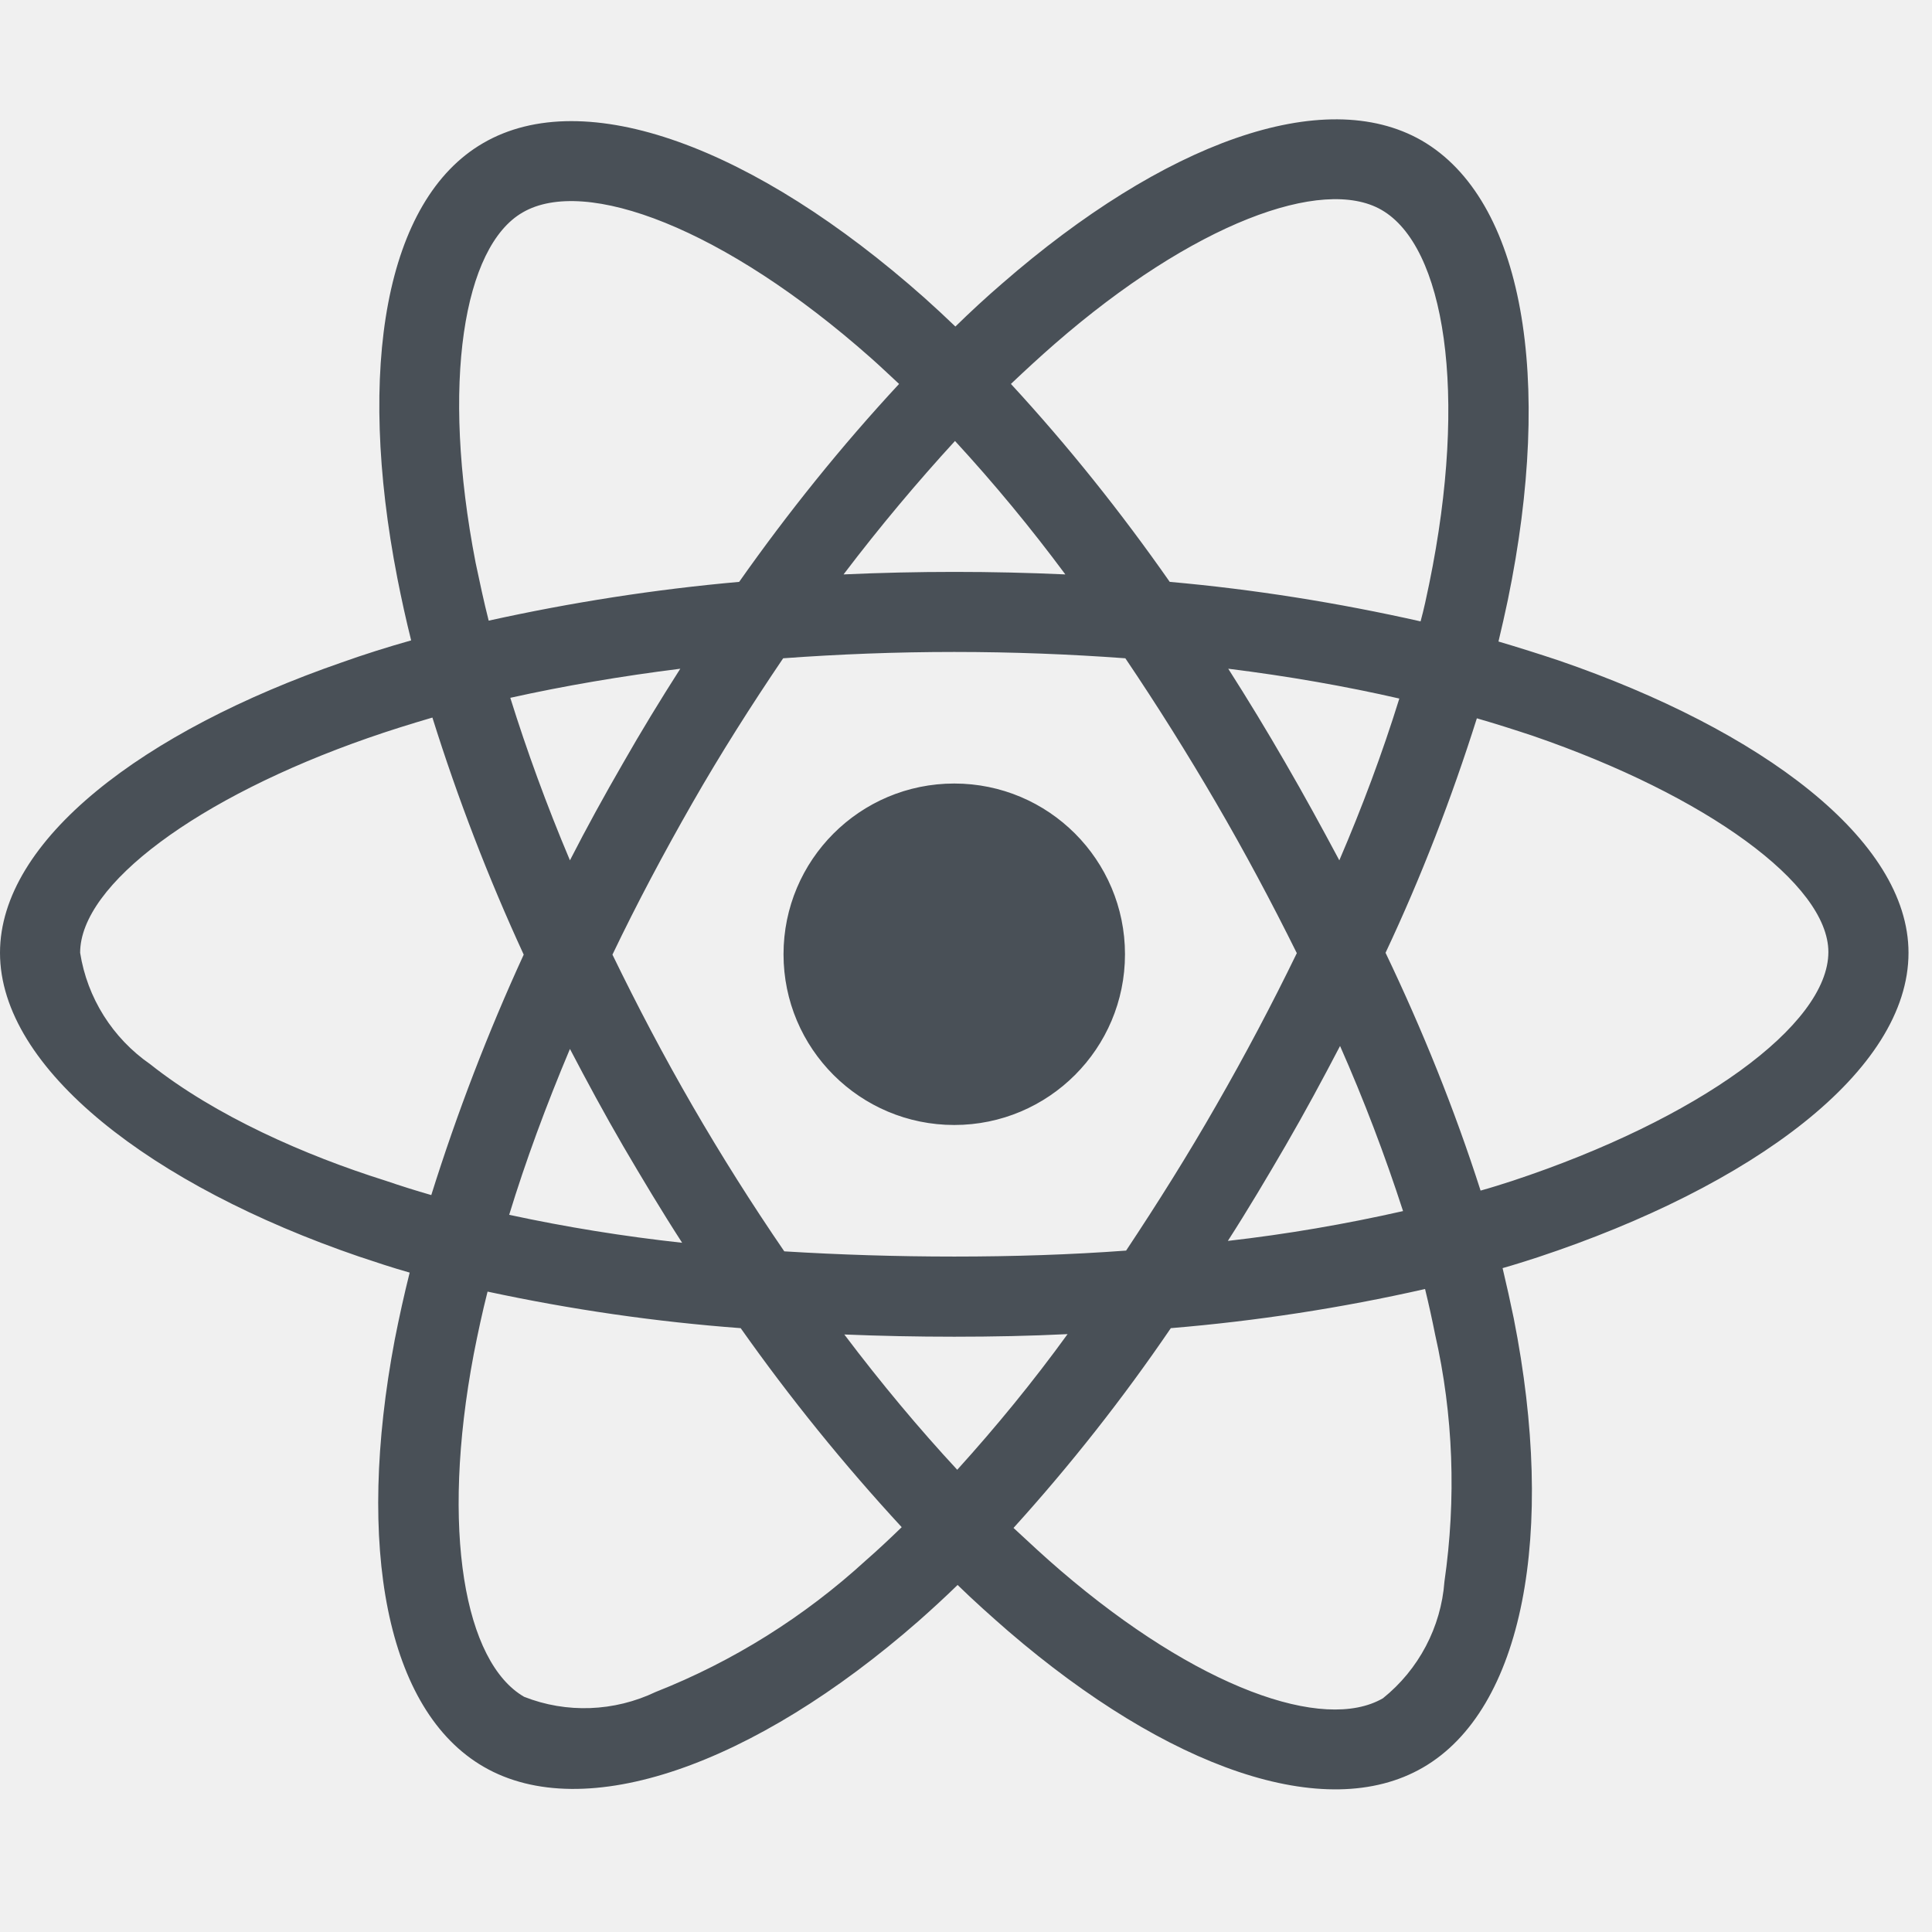
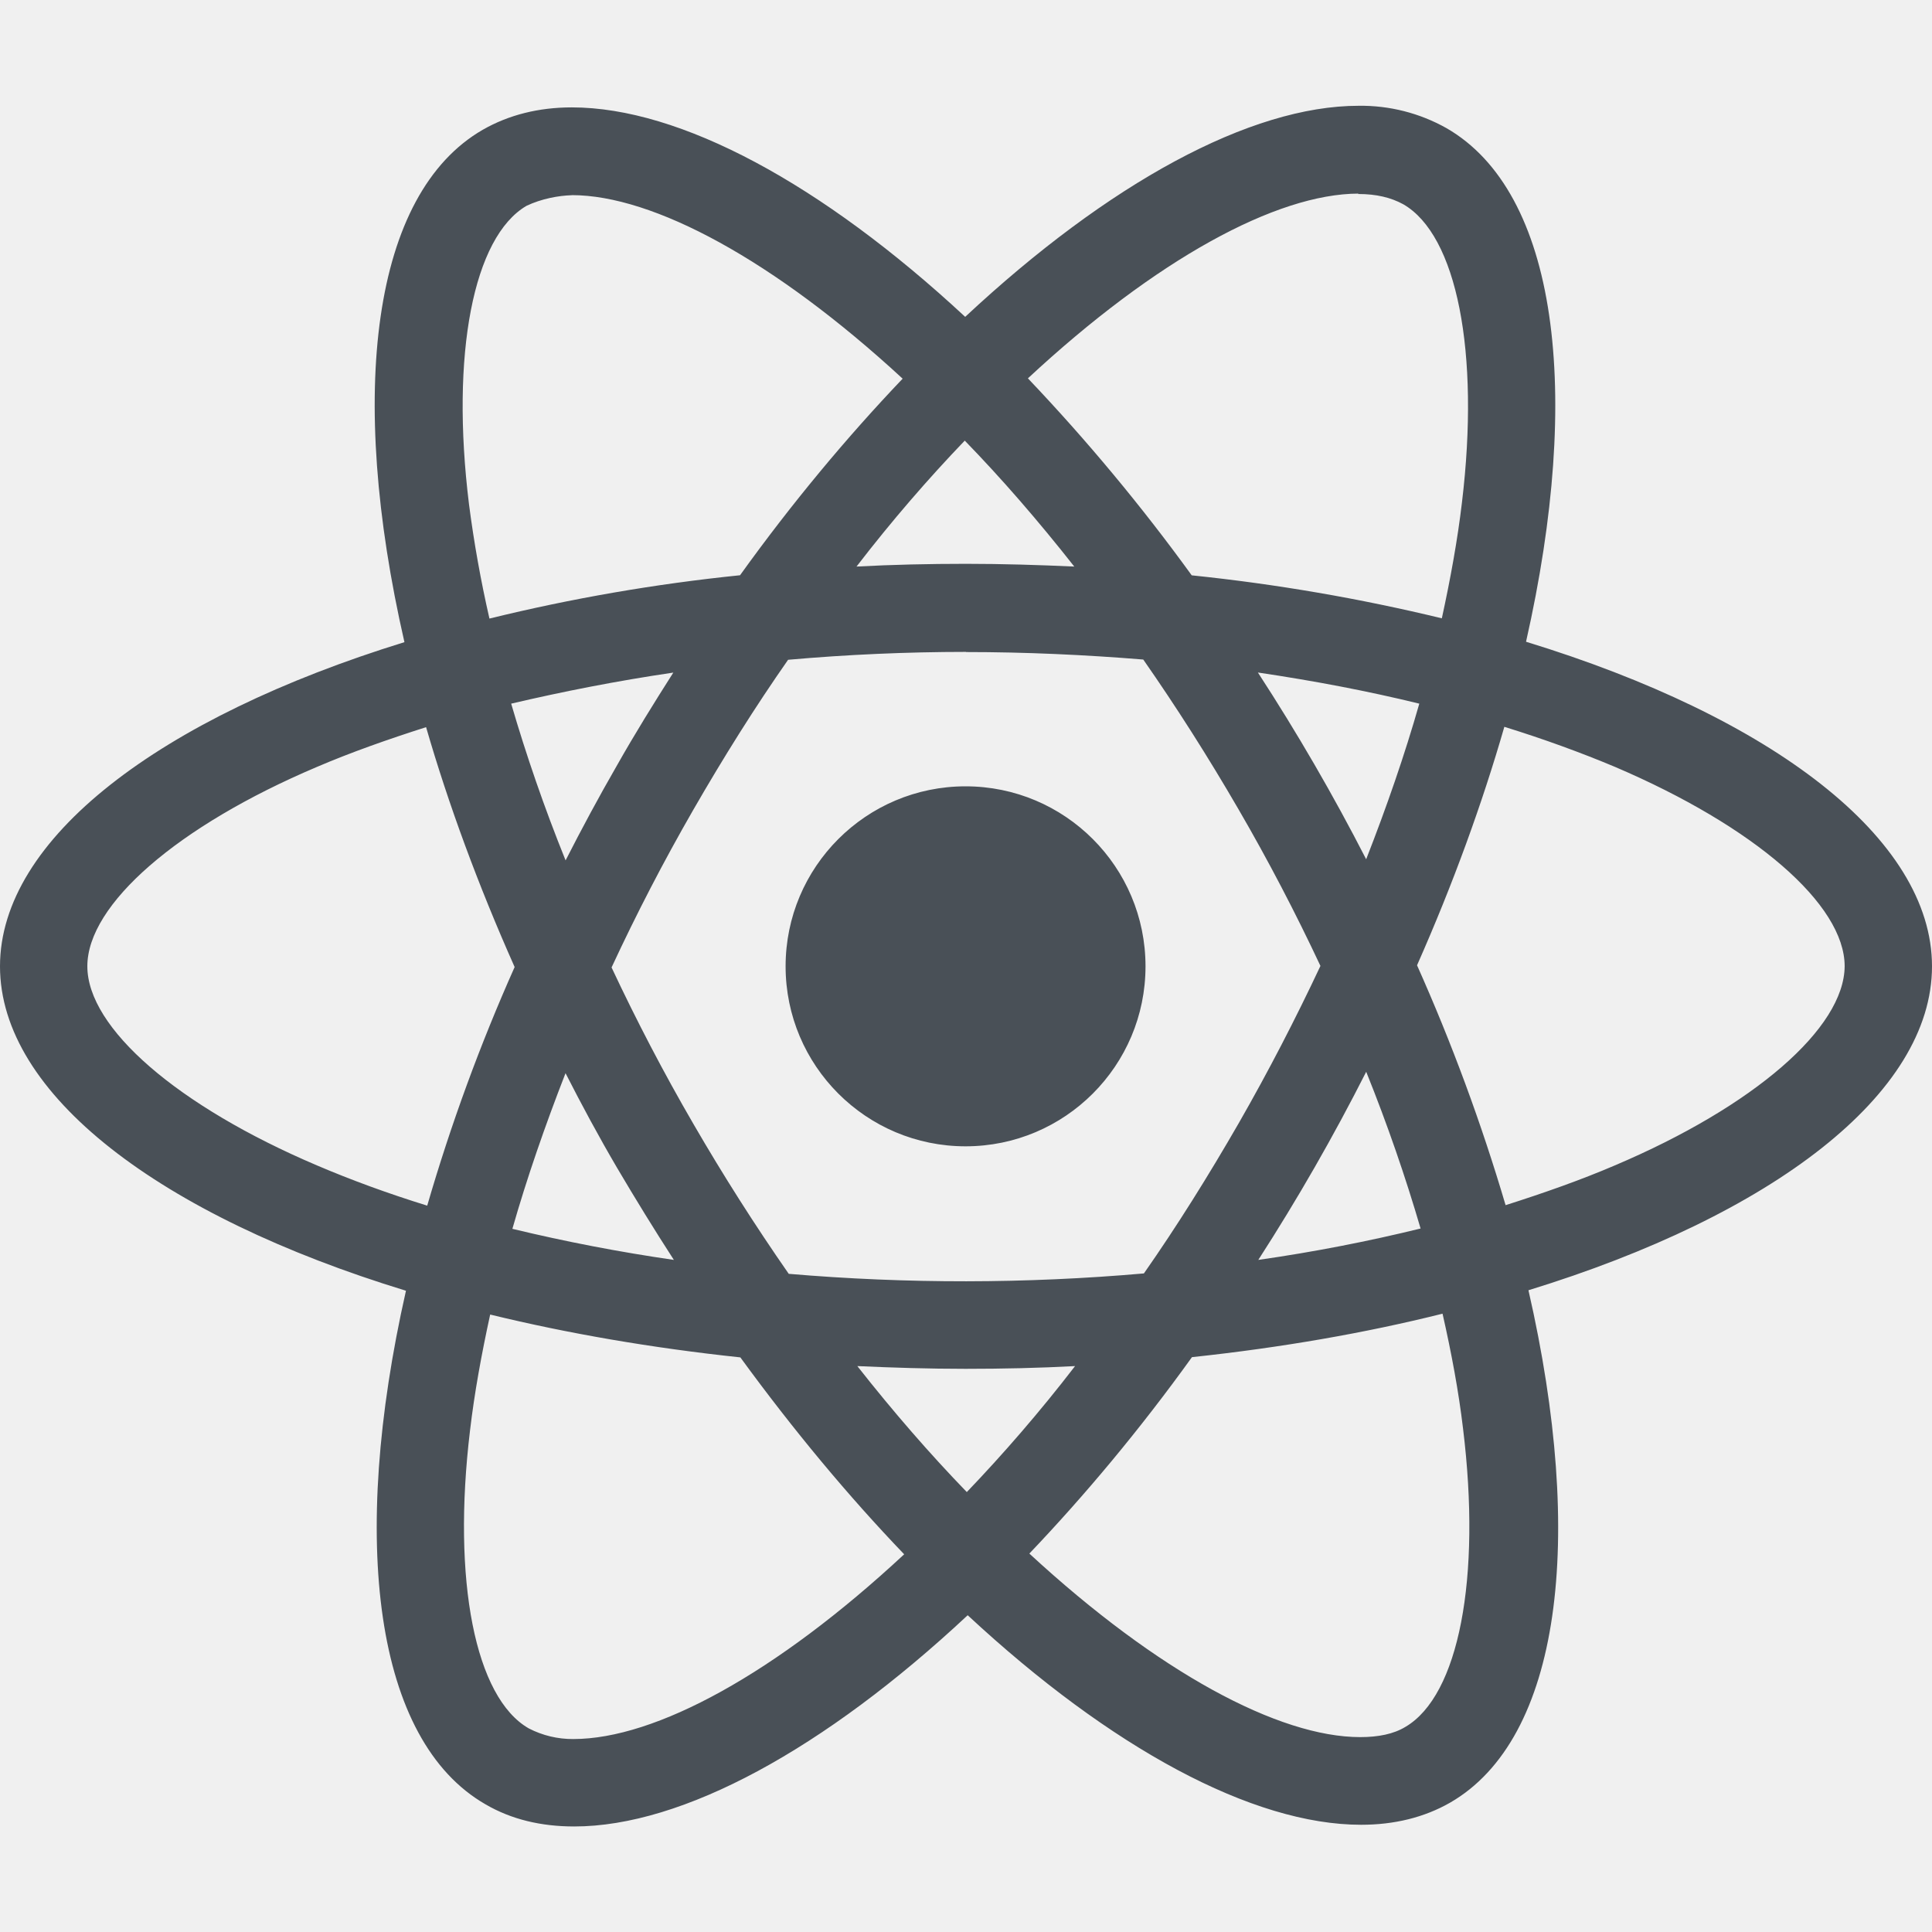
- <svg xmlns="http://www.w3.org/2000/svg" width="69" height="69" viewBox="0 0 69 69" fill="none">
-   <g clip-path="url(#clip0_66_265)">
-     <path d="M55.674 23.59C54.955 23.351 54.236 23.124 53.517 22.911C53.637 22.419 53.744 21.926 53.85 21.434C55.488 13.499 54.409 7.122 50.775 5.019C47.274 3.009 41.562 5.099 35.785 10.131C35.212 10.624 34.653 11.143 34.121 11.662C33.761 11.316 33.389 10.97 33.016 10.637C26.958 5.259 20.888 2.995 17.253 5.112C13.765 7.136 12.727 13.14 14.191 20.648C14.338 21.394 14.498 22.126 14.684 22.871C13.832 23.111 12.993 23.377 12.208 23.657C5.099 26.12 0 30.007 0 34.028C0 38.181 5.432 42.348 12.82 44.877C13.419 45.077 14.018 45.277 14.631 45.45C14.431 46.249 14.258 47.034 14.098 47.846C12.7 55.235 13.792 61.092 17.28 63.103C20.874 65.179 26.918 63.049 32.803 57.897C33.269 57.485 33.735 57.059 34.2 56.606C34.786 57.178 35.399 57.724 36.011 58.257C41.709 63.156 47.34 65.139 50.815 63.129C54.409 61.053 55.581 54.755 54.063 47.087C53.943 46.502 53.81 45.903 53.664 45.29C54.09 45.17 54.502 45.037 54.915 44.904C62.597 42.361 68.161 38.248 68.161 34.028C68.161 29.994 62.916 26.08 55.674 23.59ZM37.662 12.288C42.614 7.974 47.234 6.284 49.337 7.495C51.587 8.786 52.452 14.005 51.041 20.861C50.948 21.314 50.855 21.753 50.735 22.192C47.78 21.527 44.784 21.048 41.776 20.781C40.045 18.305 38.154 15.935 36.104 13.712C36.623 13.22 37.129 12.754 37.662 12.288ZM20.355 37.462C20.968 38.634 21.593 39.792 22.259 40.937C22.938 42.095 23.63 43.253 24.362 44.385C22.286 44.158 20.222 43.826 18.185 43.386C18.771 41.469 19.503 39.486 20.355 37.462ZM20.355 30.726C19.517 28.742 18.811 26.799 18.225 24.922C20.142 24.496 22.179 24.149 24.296 23.883C23.59 24.988 22.898 26.12 22.246 27.265C21.593 28.396 20.954 29.554 20.355 30.726ZM21.873 34.094C22.752 32.257 23.71 30.46 24.722 28.689C25.734 26.919 26.825 25.201 27.97 23.51C29.967 23.364 32.004 23.284 34.081 23.284C36.157 23.284 38.208 23.364 40.191 23.51C41.323 25.188 42.401 26.905 43.426 28.663C44.451 30.42 45.41 32.217 46.315 34.041C45.423 35.878 44.465 37.688 43.44 39.472C42.428 41.243 41.349 42.96 40.218 44.664C38.234 44.811 36.171 44.877 34.081 44.877C31.991 44.877 29.967 44.811 28.01 44.691C26.852 43 25.76 41.27 24.735 39.499C23.71 37.728 22.765 35.931 21.873 34.094ZM45.916 40.91C46.595 39.739 47.234 38.554 47.859 37.356C48.712 39.286 49.457 41.243 50.109 43.253C48.046 43.719 45.956 44.079 43.852 44.318C44.571 43.2 45.25 42.055 45.916 40.91ZM47.833 30.726C47.207 29.554 46.568 28.383 45.903 27.238C45.25 26.106 44.571 24.988 43.866 23.883C46.009 24.149 48.059 24.509 49.976 24.948C49.364 26.919 48.645 28.835 47.833 30.726ZM34.107 15.749C35.505 17.267 36.823 18.864 38.048 20.515C35.412 20.395 32.763 20.395 30.127 20.515C31.431 18.798 32.776 17.2 34.107 15.749ZM18.665 7.588C20.901 6.284 25.867 8.147 31.099 12.78C31.431 13.073 31.764 13.393 32.11 13.712C30.047 15.935 28.143 18.305 26.399 20.781C23.391 21.048 20.409 21.514 17.453 22.166C17.28 21.487 17.134 20.795 16.987 20.102C15.736 13.659 16.561 8.8 18.665 7.588ZM15.403 42.681C14.844 42.521 14.298 42.348 13.752 42.162C10.916 41.27 7.695 39.858 5.365 38.008C4.02 37.076 3.115 35.638 2.862 34.028C2.862 31.591 7.069 28.476 13.14 26.359C13.899 26.093 14.671 25.854 15.443 25.627C16.348 28.516 17.44 31.352 18.704 34.094C17.426 36.877 16.322 39.752 15.403 42.681ZM30.926 55.727C28.729 57.738 26.186 59.335 23.417 60.427C21.939 61.132 20.235 61.199 18.718 60.6C16.601 59.375 15.722 54.676 16.921 48.352C17.067 47.607 17.227 46.861 17.413 46.129C20.395 46.768 23.404 47.207 26.453 47.434C28.21 49.923 30.14 52.306 32.204 54.542C31.778 54.955 31.352 55.355 30.926 55.727ZM34.187 52.492C32.829 51.028 31.471 49.404 30.154 47.66C31.431 47.713 32.749 47.74 34.081 47.74C35.452 47.74 36.797 47.713 38.128 47.647C36.903 49.337 35.585 50.948 34.187 52.492ZM51.587 56.486C51.467 58.11 50.668 59.628 49.39 60.653C47.274 61.878 42.761 60.28 37.888 56.1C37.329 55.621 36.77 55.102 36.197 54.569C38.234 52.319 40.111 49.936 41.815 47.434C44.864 47.181 47.899 46.715 50.895 46.036C51.028 46.581 51.148 47.127 51.254 47.66C51.907 50.535 52.013 53.531 51.587 56.486ZM54.01 42.175C53.637 42.295 53.264 42.415 52.878 42.521C51.947 39.619 50.802 36.783 49.484 34.028C50.762 31.312 51.84 28.516 52.745 25.654C53.438 25.854 54.103 26.067 54.742 26.279C60.946 28.41 65.299 31.578 65.299 34.001C65.299 36.61 60.653 39.978 54.01 42.175ZM34.081 27.983C37.449 27.983 40.178 30.713 40.178 34.081C40.178 37.449 37.449 40.178 34.081 40.178C30.713 40.178 27.983 37.449 27.983 34.081C27.983 30.713 30.713 27.983 34.081 27.983Z" fill="#495057" />
-   </g>
-   <defs>
-     <clipPath id="clip0_66_265">
-       <rect width="68.161" height="68.161" fill="white" />
-     </clipPath>
-   </defs>
+ <svg xmlns="http://www.w3.org/2000/svg" width="256" height="256" viewBox="0 0 24 24">
+   <path fill="#495057" d="M14.23 12.004a2.236 2.236 0 0 1-2.235 2.236a2.236 2.236 0 0 1-2.236-2.236a2.236 2.236 0 0 1 2.235-2.236a2.236 2.236 0 0 1 2.236 2.236zm2.648-10.69c-1.346 0-3.107.96-4.888 2.622c-1.78-1.653-3.542-2.602-4.887-2.602c-.41 0-.783.093-1.106.278c-1.375.793-1.683 3.264-.973 6.365C1.98 8.917 0 10.42 0 12.004c0 1.59 1.99 3.097 5.043 4.03c-.704 3.113-.39 5.588.988 6.38c.32.187.69.275 1.102.275c1.345 0 3.107-.96 4.888-2.624c1.78 1.654 3.542 2.603 4.887 2.603c.41 0 .783-.09 1.106-.275c1.374-.792 1.683-3.263.973-6.365C22.02 15.096 24 13.59 24 12.004c0-1.59-1.99-3.097-5.043-4.032c.704-3.11.39-5.587-.988-6.38a2.167 2.167 0 0 0-1.092-.278zm-.005 1.09v.006c.225 0 .406.044.558.127c.666.382.955 1.835.73 3.704c-.054.46-.142.945-.25 1.44a23.476 23.476 0 0 0-3.107-.534A23.892 23.892 0 0 0 12.769 4.7c1.592-1.48 3.087-2.292 4.105-2.295zm-9.77.02c1.012 0 2.514.808 4.11 2.28c-.686.72-1.37 1.537-2.02 2.442a22.73 22.73 0 0 0-3.113.538a15.02 15.02 0 0 1-.254-1.42c-.23-1.868.054-3.32.714-3.707c.19-.09.4-.127.563-.132zm4.882 3.05c.455.468.91.992 1.36 1.564c-.44-.02-.89-.034-1.345-.034c-.46 0-.915.01-1.36.034c.44-.572.895-1.096 1.345-1.565zM12 8.1c.74 0 1.477.034 2.202.093c.406.582.802 1.203 1.183 1.86c.372.64.71 1.29 1.018 1.946c-.308.655-.646 1.31-1.013 1.95c-.38.66-.773 1.288-1.18 1.87a25.64 25.64 0 0 1-4.412.005a26.64 26.64 0 0 1-1.183-1.86c-.372-.64-.71-1.29-1.018-1.946a25.17 25.17 0 0 1 1.013-1.954c.38-.66.773-1.286 1.18-1.868A25.245 25.245 0 0 1 12 8.098zm-3.635.254c-.24.377-.48.763-.704 1.16c-.225.39-.435.782-.635 1.174c-.265-.656-.49-1.31-.676-1.947c.64-.15 1.315-.283 2.015-.386zm7.26 0c.695.103 1.365.23 2.006.387c-.18.632-.405 1.282-.66 1.933a25.952 25.952 0 0 0-1.345-2.32zm3.063.675c.484.15.944.317 1.375.498c1.732.74 2.852 1.708 2.852 2.476c-.005.768-1.125 1.74-2.857 2.475c-.42.18-.88.342-1.355.493a23.966 23.966 0 0 0-1.1-2.98c.45-1.017.81-2.01 1.085-2.964zm-13.395.004c.278.96.645 1.957 1.1 2.98a23.142 23.142 0 0 0-1.086 2.964c-.484-.15-.944-.318-1.37-.5c-1.732-.737-2.852-1.706-2.852-2.474c0-.768 1.12-1.742 2.852-2.476c.42-.18.88-.342 1.356-.494zm11.678 4.28c.265.657.49 1.312.676 1.948c-.64.157-1.316.29-2.016.39a25.819 25.819 0 0 0 1.341-2.338zm-9.945.02c.2.392.41.783.64 1.175c.23.39.465.772.705 1.143a22.005 22.005 0 0 1-2.006-.386c.18-.63.406-1.282.66-1.933zM17.92 16.32c.112.493.2.968.254 1.423c.23 1.868-.054 3.32-.714 3.708c-.147.09-.338.128-.563.128c-1.012 0-2.514-.807-4.11-2.28c.686-.72 1.37-1.536 2.02-2.44c1.107-.118 2.154-.3 3.113-.54zm-11.83.01c.96.234 2.006.415 3.107.532c.66.905 1.345 1.727 2.035 2.446c-1.595 1.483-3.092 2.295-4.11 2.295a1.185 1.185 0 0 1-.553-.132c-.666-.38-.955-1.834-.73-3.703c.054-.46.142-.944.25-1.438zm4.56.64c.44.02.89.034 1.345.034c.46 0 .915-.01 1.36-.034c-.44.572-.895 1.095-1.345 1.565c-.455-.47-.91-.993-1.36-1.565z" />
</svg>
